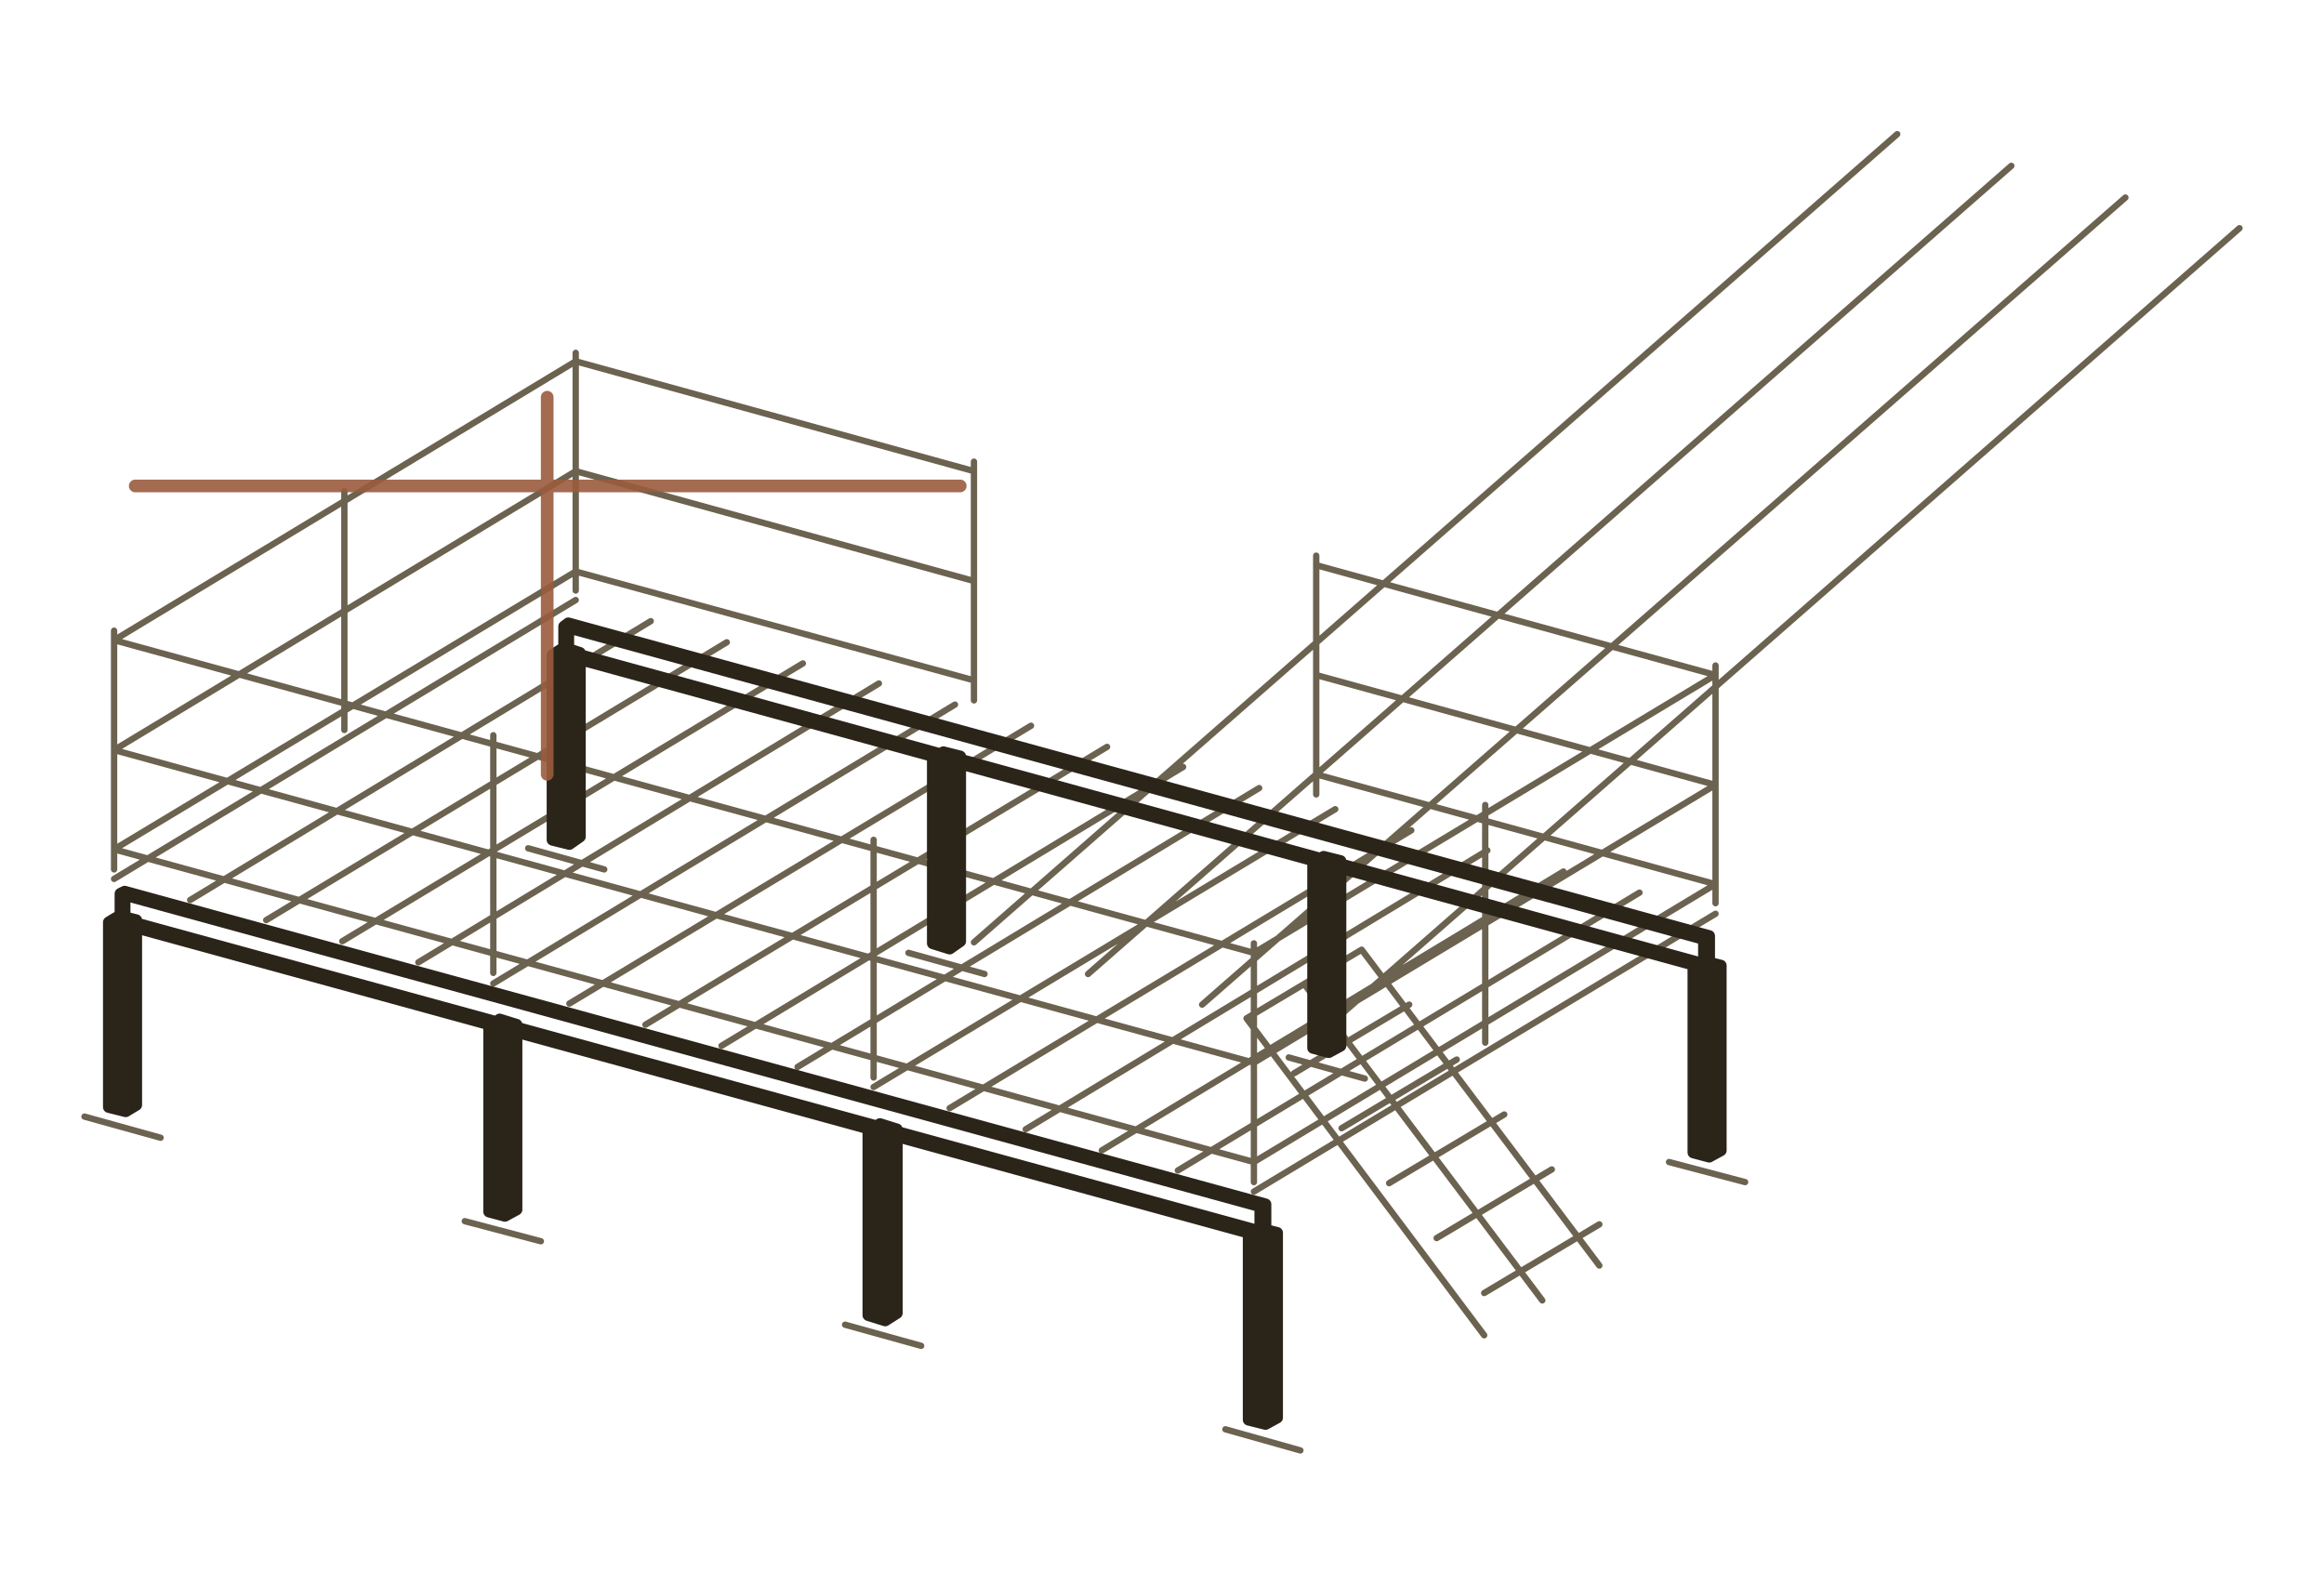
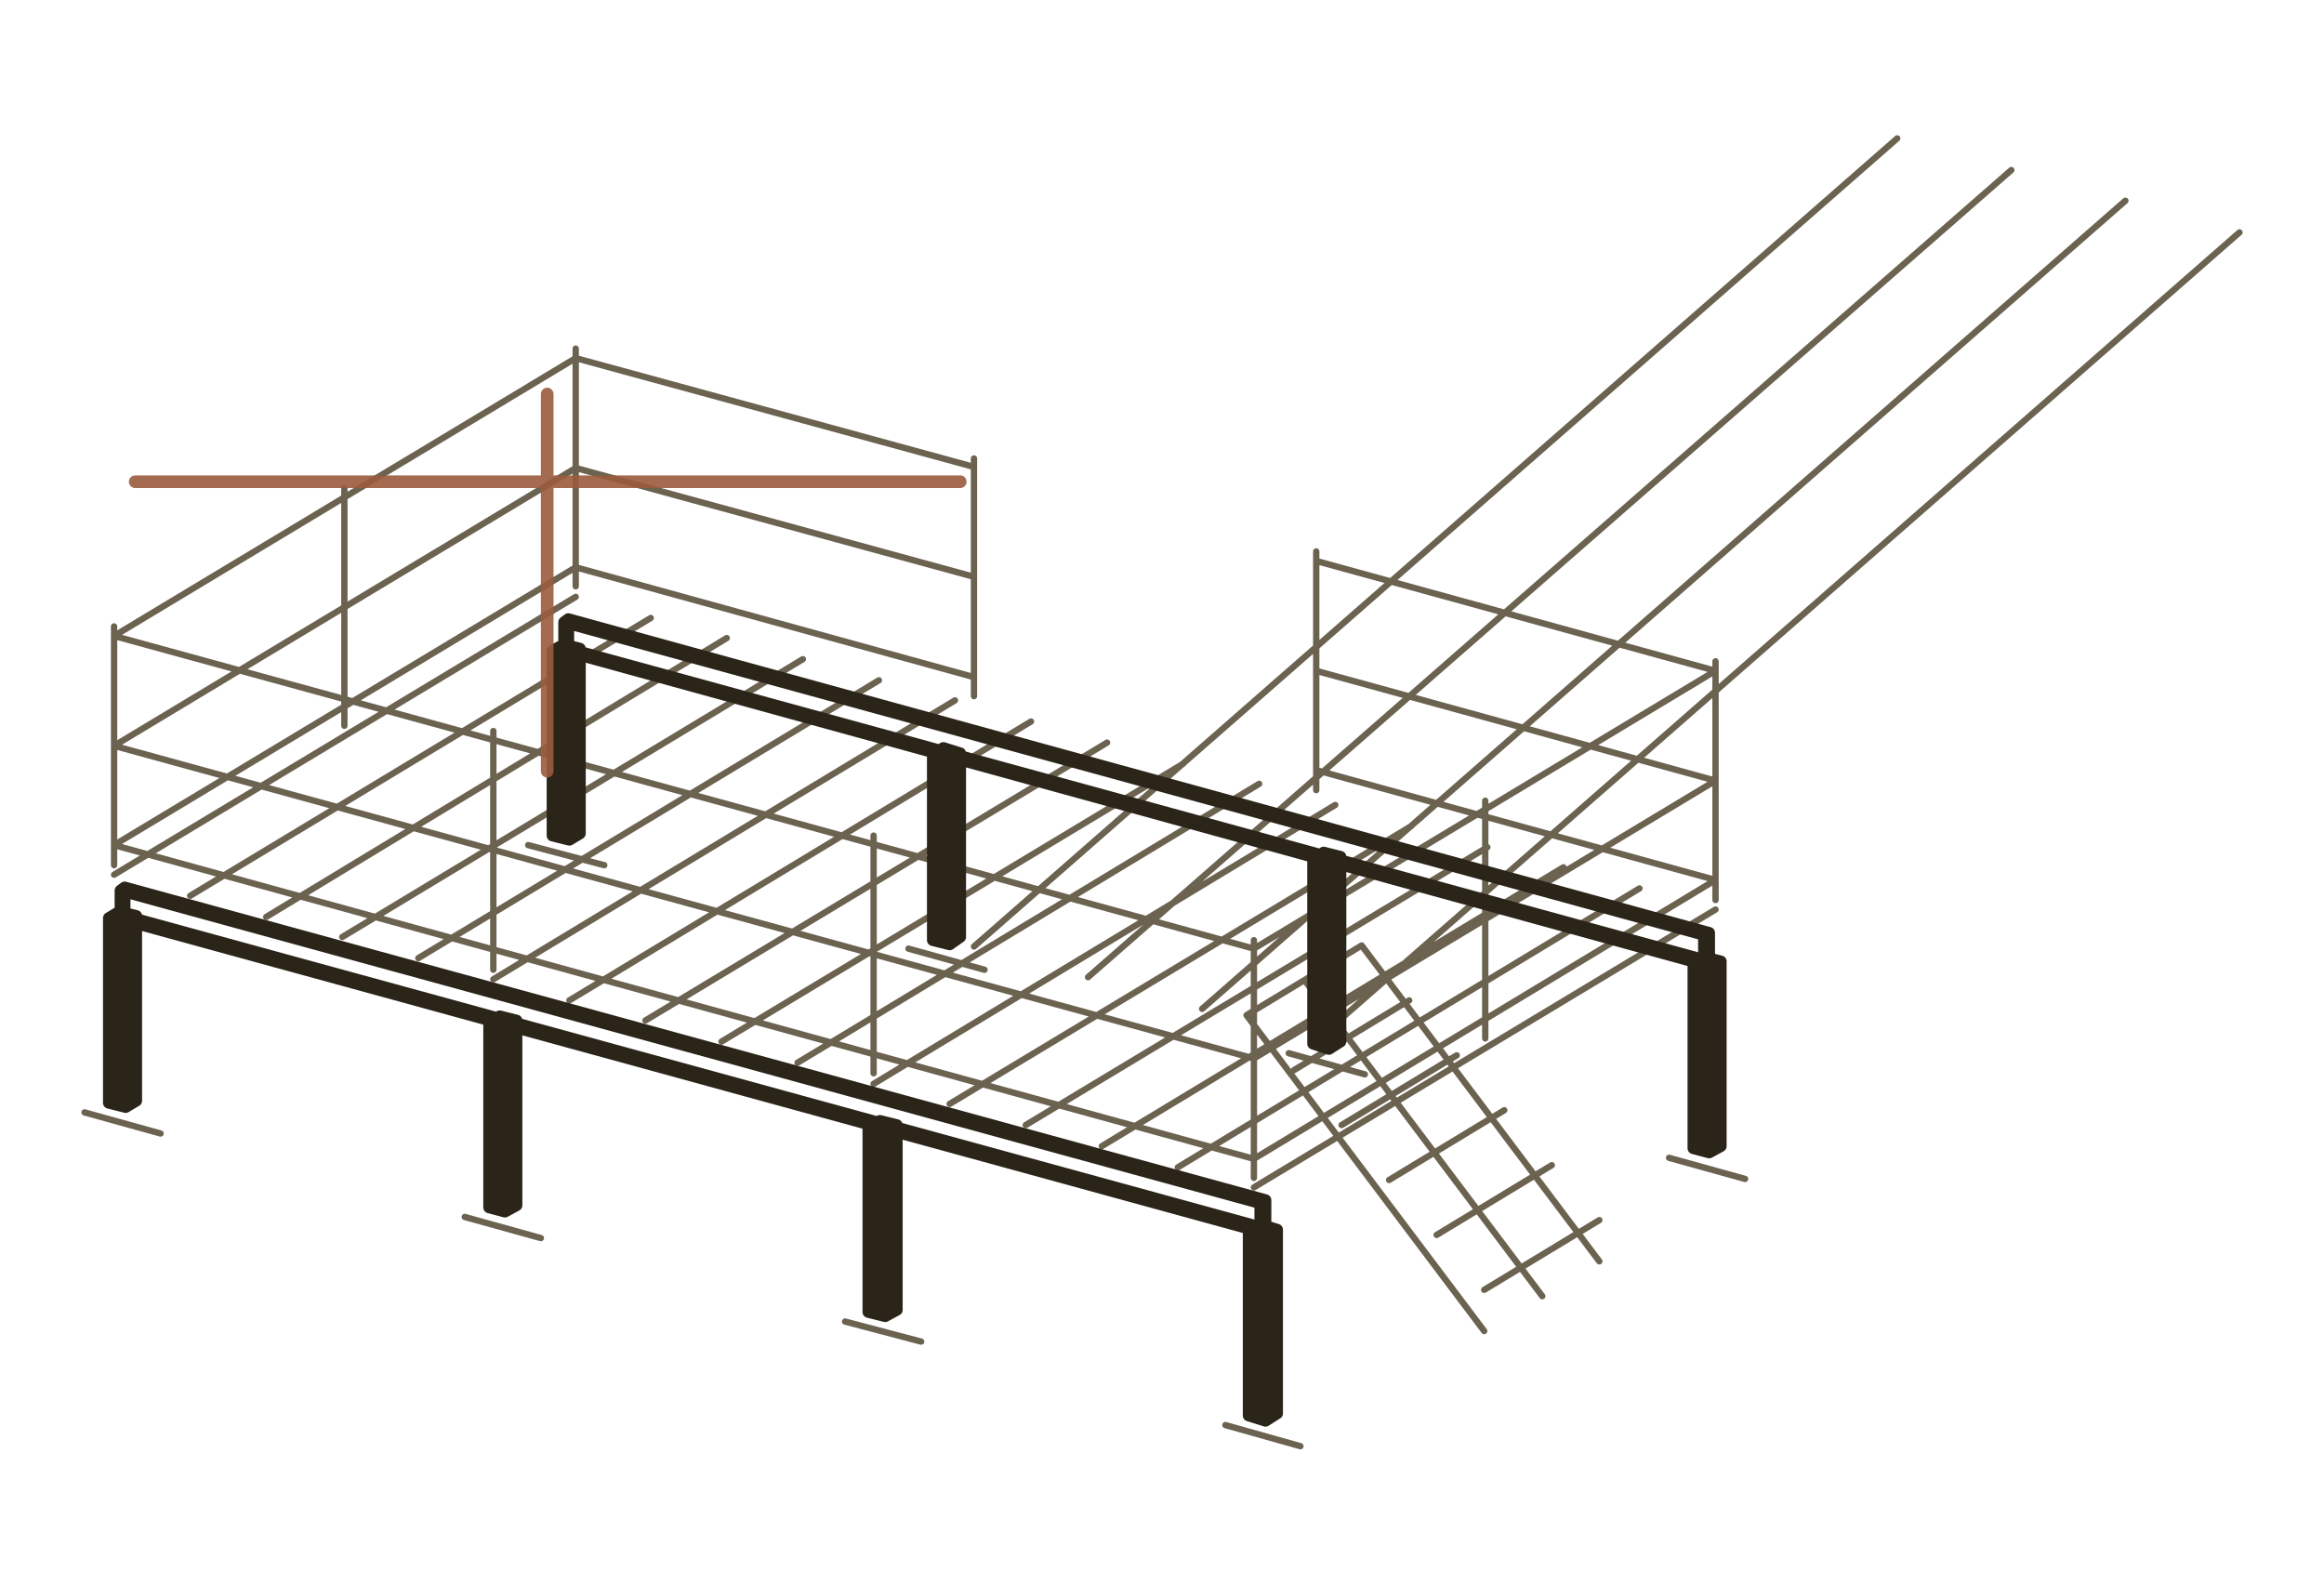
<svg xmlns="http://www.w3.org/2000/svg" viewBox="0 0 220 150" width="220" height="150" role="img">
  <g fill="none" stroke="#6b6250" stroke-width="0.6" stroke-linecap="round">
-     <path d="M50 80.3L57.2 82.3M8 105.7L15.2 107.7M86 90.2L93.2 92.2M44 115.6L51.2 117.5M122 100.1L129.2 102.1M80 125.4L87.2 127.4M158 110L165.2 111.9M116 135.3L123.1 137.3M10.8 83.2L54.5 56.8M18 85.2L61.6 58.8M25.2 87.1L68.8 60.8M32.4 89.1L76 62.8M39.6 91.1L83.2 64.7M46.7 93.1L90.4 66.7M53.9 95L97.6 68.7M61.1 97L104.8 70.7M68.3 99L112 72.6M75.5 101L119.2 74.6M82.7 102.9L126.4 76.6M89.9 104.9L133.6 78.6M97.1 106.9L140.8 80.5M104.3 108.9L148 82.5M111.5 110.8L155.2 84.5M118.7 112.8L162.4 86.5M54.5 55.9L54.5 33.4M92.2 66.3L92.2 43.7M54.5 34.2L92.2 44.6M54.5 44.6L92.2 55M54.5 54.1L92.2 64.4M124.6 75.2L124.6 52.6M162.4 85.5L162.4 63M124.6 53.5L162.4 63.9M124.6 63.9L162.4 74.3M124.6 73.3L162.4 83.7M162.4 85.5L162.4 63M140.6 98.7L140.6 76.2M118.7 111.9L118.7 89.3M162.4 63.9L118.7 90.2M162.4 74.3L118.7 100.6M162.4 83.7L118.7 110M118.7 111.9L118.7 89.3M82.7 102L82.7 79.5M46.7 92.1L46.7 69.6M10.8 82.3L10.8 59.7M118.7 90.2L10.8 60.6M118.7 100.6L10.8 71M118.7 110L10.8 80.4M10.8 82.3L10.8 59.7M32.6 69.1L32.6 46.5M54.5 55.9L54.5 33.4M10.8 60.6L54.5 34.2M10.8 71L54.5 44.6M10.8 80.4L54.5 54.1M92.2 89.2L179.6 12.7M103 92.2L190.4 15.7M113.8 95.1L201.2 18.7M124.6 98.1L212 21.6M140.5 126.4L118 96.4M146 123.1L123.5 93.2M151.4 119.8L128.9 89.9M140.5 122.4L151.4 115.9M136 117.2L146.9 110.7M131.5 112L142.4 105.5M127 106.8L137.9 100.3M122.5 101.6L133.4 95.1M118 96.4L128.9 89.9" />
+     <path d="M50 80L57.2 81.9M8 105.3L15.2 107.3M86 89.8L93.2 91.8M44 115.2L51.2 117.2M122 99.7L129.2 101.7M80 125.1L87.2 127M158 109.6L165.2 111.6M116 134.9L123.1 136.9M10.8 82.8L54.5 56.5M18 84.8L61.6 58.5M25.2 86.8L68.8 60.4M32.4 88.7L76 62.4M39.6 90.7L83.2 64.4M46.7 92.7L90.4 66.3M53.9 94.7L97.6 68.3M61.1 96.6L104.8 70.3M68.3 98.6L112 72.3M75.5 100.6L119.2 74.2M82.7 102.6L126.4 76.2M89.9 104.5L133.6 78.2M97.1 106.5L140.8 80.2M104.3 108.5L148 82.1M111.5 110.5L155.2 84.1M118.7 112.4L162.4 86.1M54.5 55.5L54.5 33M92.2 65.9L92.2 43.4M54.5 33.9L92.2 44.2M54.5 44.3L92.2 54.6M54.5 53.7L92.2 64.1M124.6 74.8L124.6 52.2M162.4 85.2L162.4 62.6M124.6 53.1L162.4 63.5M124.6 63.5L162.4 73.9M124.6 72.9L162.4 83.3M162.4 85.2L162.4 62.6M140.6 98.3L140.6 75.8M118.7 111.5L118.7 89M162.4 63.5L118.7 89.8M162.4 73.9L118.7 100.2M162.4 83.3L118.7 109.7M118.7 111.5L118.7 89M82.7 101.6L82.7 79.1M46.7 91.8L46.7 69.2M10.8 81.9L10.8 59.3M118.7 89.8L10.8 60.2M118.7 100.2L10.8 70.6M118.7 109.7L10.8 80M10.8 81.9L10.8 59.3M32.6 68.7L32.6 46.2M54.5 55.5L54.5 33M10.8 60.2L54.5 33.9M10.8 70.6L54.5 44.3M10.8 80L54.5 53.7M92.2 89.6L179.6 13.1M103 92.5L190.4 16.1M113.8 95.5L201.2 19M124.6 98.5L212 22M140.5 126L118 96.1M146 122.7L123.5 92.8M151.4 119.4L128.9 89.5M140.5 122.1L151.4 115.5M136 116.9L146.9 110.3M131.5 111.7L142.4 105.1M127 106.5L137.9 99.9M122.5 101.3L133.4 94.7M118 96.1L128.9 89.5" />
  </g>
  <g fill="none" stroke="#2b2419" stroke-width="1.1" stroke-linecap="round">
-     <path d="M54.9 79.2L53.9 79.9M53.4 78.8L52.3 79.5M54.9 61.8L53.9 62.4M53.4 61.3L52.3 62M54.9 79.2L53.4 78.8M53.9 79.9L52.3 79.5M54.9 61.8L53.4 61.3M53.9 62.4L52.3 62M54.9 79.2L54.9 61.8M53.9 79.9L53.9 62.4M53.4 78.8L53.4 61.3M52.3 79.5L52.3 62M12.9 104.6L11.9 105.2M11.3 104.1L10.3 104.8M12.9 87.1L11.9 87.7M11.3 86.7L10.3 87.3M12.9 104.6L11.3 104.1M11.9 105.2L10.3 104.8M12.9 87.1L11.3 86.7M11.9 87.7L10.3 87.3M12.9 104.6L12.9 87.1M11.9 105.2L11.9 87.7M11.3 104.1L11.3 86.7M10.3 104.8L10.3 87.3M90.9 89.1L89.9 89.8M89.3 88.7L88.3 89.3M90.9 71.6L89.9 72.3M89.3 71.2L88.3 71.9M90.9 89.1L89.3 88.7M89.9 89.8L88.3 89.3M90.9 71.6L89.3 71.2M89.9 72.3L88.3 71.9M90.9 89.1L90.9 71.6M89.9 89.8L89.9 72.3M89.3 88.7L89.3 71.2M88.3 89.3L88.3 71.9M48.9 114.5L47.8 115.1M47.3 114L46.3 114.7M48.9 97L47.8 97.6M47.3 96.5L46.3 97.2M48.9 114.5L47.3 114M47.8 115.1L46.3 114.7M48.9 97L47.3 96.5M47.8 97.6L46.3 97.2M48.9 114.5L48.9 97M47.8 115.1L47.8 97.6M47.3 114L47.3 96.5M46.3 114.7L46.3 97.2M126.9 99L125.8 99.6M125.3 98.6L124.3 99.2M126.9 81.5L125.8 82.2M125.3 81.1L124.3 81.7M126.9 99L125.3 98.6M125.8 99.6L124.3 99.2M126.9 81.5L125.3 81.1M125.8 82.2L124.3 81.7M126.9 99L126.9 81.5M125.8 99.6L125.8 82.2M125.3 98.6L125.3 81.1M124.3 99.2L124.3 81.7M84.9 124.3L83.8 125M83.3 123.9L82.2 124.5M84.9 106.9L83.8 107.5M83.3 106.4L82.2 107.1M84.9 124.3L83.3 123.9M83.8 125L82.2 124.5M84.9 106.9L83.3 106.4M83.8 107.5L82.2 107.1M84.9 124.3L84.9 106.9M83.8 125L83.8 107.5M83.3 123.9L83.3 106.4M82.2 124.5L82.2 107.1M162.9 108.9L161.8 109.5M161.3 108.4L160.3 109.1M162.9 91.4L161.8 92M161.3 91L160.3 91.6M162.9 108.9L161.3 108.4M161.8 109.5L160.3 109.1M162.9 91.4L161.3 91M161.8 92L160.3 91.6M162.9 108.9L162.9 91.4M161.8 109.5L161.8 92M161.3 108.4L161.3 91M160.3 109.1L160.3 91.6M120.9 134.2L119.8 134.8M119.3 133.8L118.2 134.4M120.9 116.7L119.8 117.4M119.3 116.3L118.2 116.9M120.9 134.2L119.3 133.8M119.8 134.8L118.2 134.4M120.9 116.7L119.3 116.3M119.8 117.4L118.2 116.9M120.9 134.2L120.9 116.7M119.8 134.8L119.8 117.4M119.3 133.8L119.3 116.3M118.2 134.4L118.2 116.9M53.8 61.7L53.4 62M53.8 59L53.4 59.3M161.8 91.4L161.3 91.6M161.8 88.6L161.3 88.9M53.8 61.7L53.8 59M53.4 62L53.4 59.3M161.8 91.4L161.8 88.6M161.3 91.6L161.3 88.9M53.8 61.7L161.8 91.4M53.4 62L161.3 91.6M53.8 59L161.8 88.6M53.4 59.3L161.3 88.9M11.8 87.1L11.4 87.4M11.8 84.4L11.4 84.6M119.8 116.7L119.3 117M119.8 114L119.3 114.2M11.8 87.1L11.8 84.4M11.4 87.4L11.4 84.6M119.8 116.7L119.8 114M119.3 117L119.3 114.2M11.8 87.1L119.8 116.7M11.4 87.4L119.3 117M11.8 84.4L119.8 114M11.4 84.6L119.3 114.2" />
+     <path d="M54.9 78.9L53.9 79.5M53.4 78.4L52.3 79.1M54.9 61.4L53.9 62M53.4 61L52.3 61.6M54.9 78.9L53.4 78.4M53.9 79.5L52.3 79.1M54.9 61.4L53.4 61M53.9 62L52.3 61.6M54.9 78.9L54.9 61.4M53.9 79.5L53.9 62M53.4 78.4L53.4 61M52.3 79.1L52.3 61.6M12.9 104.2L11.9 104.8M11.3 103.8L10.3 104.4M12.9 86.7L11.9 87.4M11.3 86.3L10.3 86.9M12.9 104.2L11.3 103.8M11.9 104.8L10.3 104.4M12.9 86.7L11.3 86.3M11.9 87.4L10.3 86.9M12.9 104.2L12.9 86.7M11.9 104.8L11.9 87.4M11.3 103.8L11.3 86.3M10.3 104.4L10.3 86.9M90.9 88.7L89.9 89.4M89.3 88.3L88.3 89M90.9 71.3L89.9 71.9M89.3 70.8L88.3 71.5M90.9 88.7L89.3 88.3M89.9 89.4L88.3 89M90.9 71.3L89.3 70.8M89.9 71.9L88.3 71.5M90.9 88.7L90.9 71.3M89.9 89.4L89.9 71.9M89.3 88.3L89.3 70.8M88.3 89L88.3 71.5M48.9 114.1L47.8 114.7M47.3 113.6L46.3 114.3M48.9 96.6L47.8 97.3M47.3 96.2L46.3 96.8M48.9 114.1L47.3 113.6M47.8 114.7L46.3 114.3M48.9 96.6L47.3 96.2M47.8 97.3L46.3 96.8M48.9 114.1L48.9 96.6M47.8 114.7L47.8 97.3M47.3 113.6L47.3 96.2M46.3 114.3L46.3 96.8M126.9 98.6L125.8 99.3M125.3 98.2L124.3 98.8M126.9 81.1L125.8 81.8M125.3 80.7L124.3 81.4M126.9 98.6L125.3 98.2M125.8 99.3L124.3 98.8M126.9 81.1L125.3 80.7M125.8 81.8L124.3 81.4M126.9 98.6L126.9 81.1M125.8 99.3L125.8 81.8M125.3 98.2L125.3 80.7M124.3 98.8L124.3 81.4M84.9 124L83.8 124.6M83.3 123.5L82.2 124.2M84.9 106.5L83.8 107.1M83.3 106.1L82.2 106.7M84.9 124L83.3 123.5M83.8 124.6L82.2 124.2M84.9 106.5L83.3 106.1M83.8 107.1L82.2 106.7M84.9 124L84.9 106.5M83.8 124.6L83.8 107.1M83.3 123.5L83.3 106.1M82.2 124.2L82.2 106.7M162.9 108.5L161.8 109.1M161.3 108.1L160.3 108.7M162.9 91L161.8 91.7M161.3 90.6L160.3 91.2M162.9 108.5L161.3 108.1M161.8 109.1L160.3 108.7M162.9 91L161.3 90.6M161.8 91.7L160.3 91.2M162.9 108.5L162.9 91M161.8 109.1L161.8 91.7M161.3 108.1L161.3 90.6M160.3 108.7L160.3 91.2M120.9 133.8L119.8 134.5M119.3 133.4L118.2 134M120.9 116.4L119.8 117M119.3 115.9L118.2 116.6M120.9 133.8L119.3 133.4M119.8 134.5L118.2 134M120.9 116.4L119.3 115.9M119.8 117L118.2 116.6M120.9 133.8L120.9 116.4M119.8 134.5L119.8 117M119.3 133.4L119.3 115.9M118.2 134L118.2 116.6M53.8 61.4L53.4 61.6M53.8 58.6L53.4 58.9M161.8 91L161.3 91.3M161.8 88.3L161.3 88.5M53.8 61.4L53.8 58.6M53.4 61.6L53.4 58.9M161.8 91L161.8 88.3M161.3 91.3L161.3 88.5M53.8 61.4L161.8 91M53.4 61.6L161.3 91.3M53.8 58.6L161.8 88.3M53.4 58.9L161.3 88.5M11.8 86.7L11.4 87M11.8 84L11.4 84.3M119.8 116.3L119.3 116.6M119.8 113.6L119.3 113.9M11.8 86.7L11.8 84M11.4 87L11.4 84.3M119.8 116.3L119.8 113.6M119.3 116.6L119.3 113.9M11.8 86.7L119.8 116.3M11.4 87L119.3 116.6M11.8 84L119.8 113.6M11.4 84.3L119.3 113.9" />
  </g>
  <g fill="none" stroke="#9a5b3d" stroke-width="1.2" stroke-linecap="round" opacity="0.9">
-     <path d="M51.8 73.3L51.8 37.6M12.8 46L90.9 46" />
+     <path d="M51.8 73L51.8 37.3M12.8 45.6L90.9 45.6" />
  </g>
</svg>
